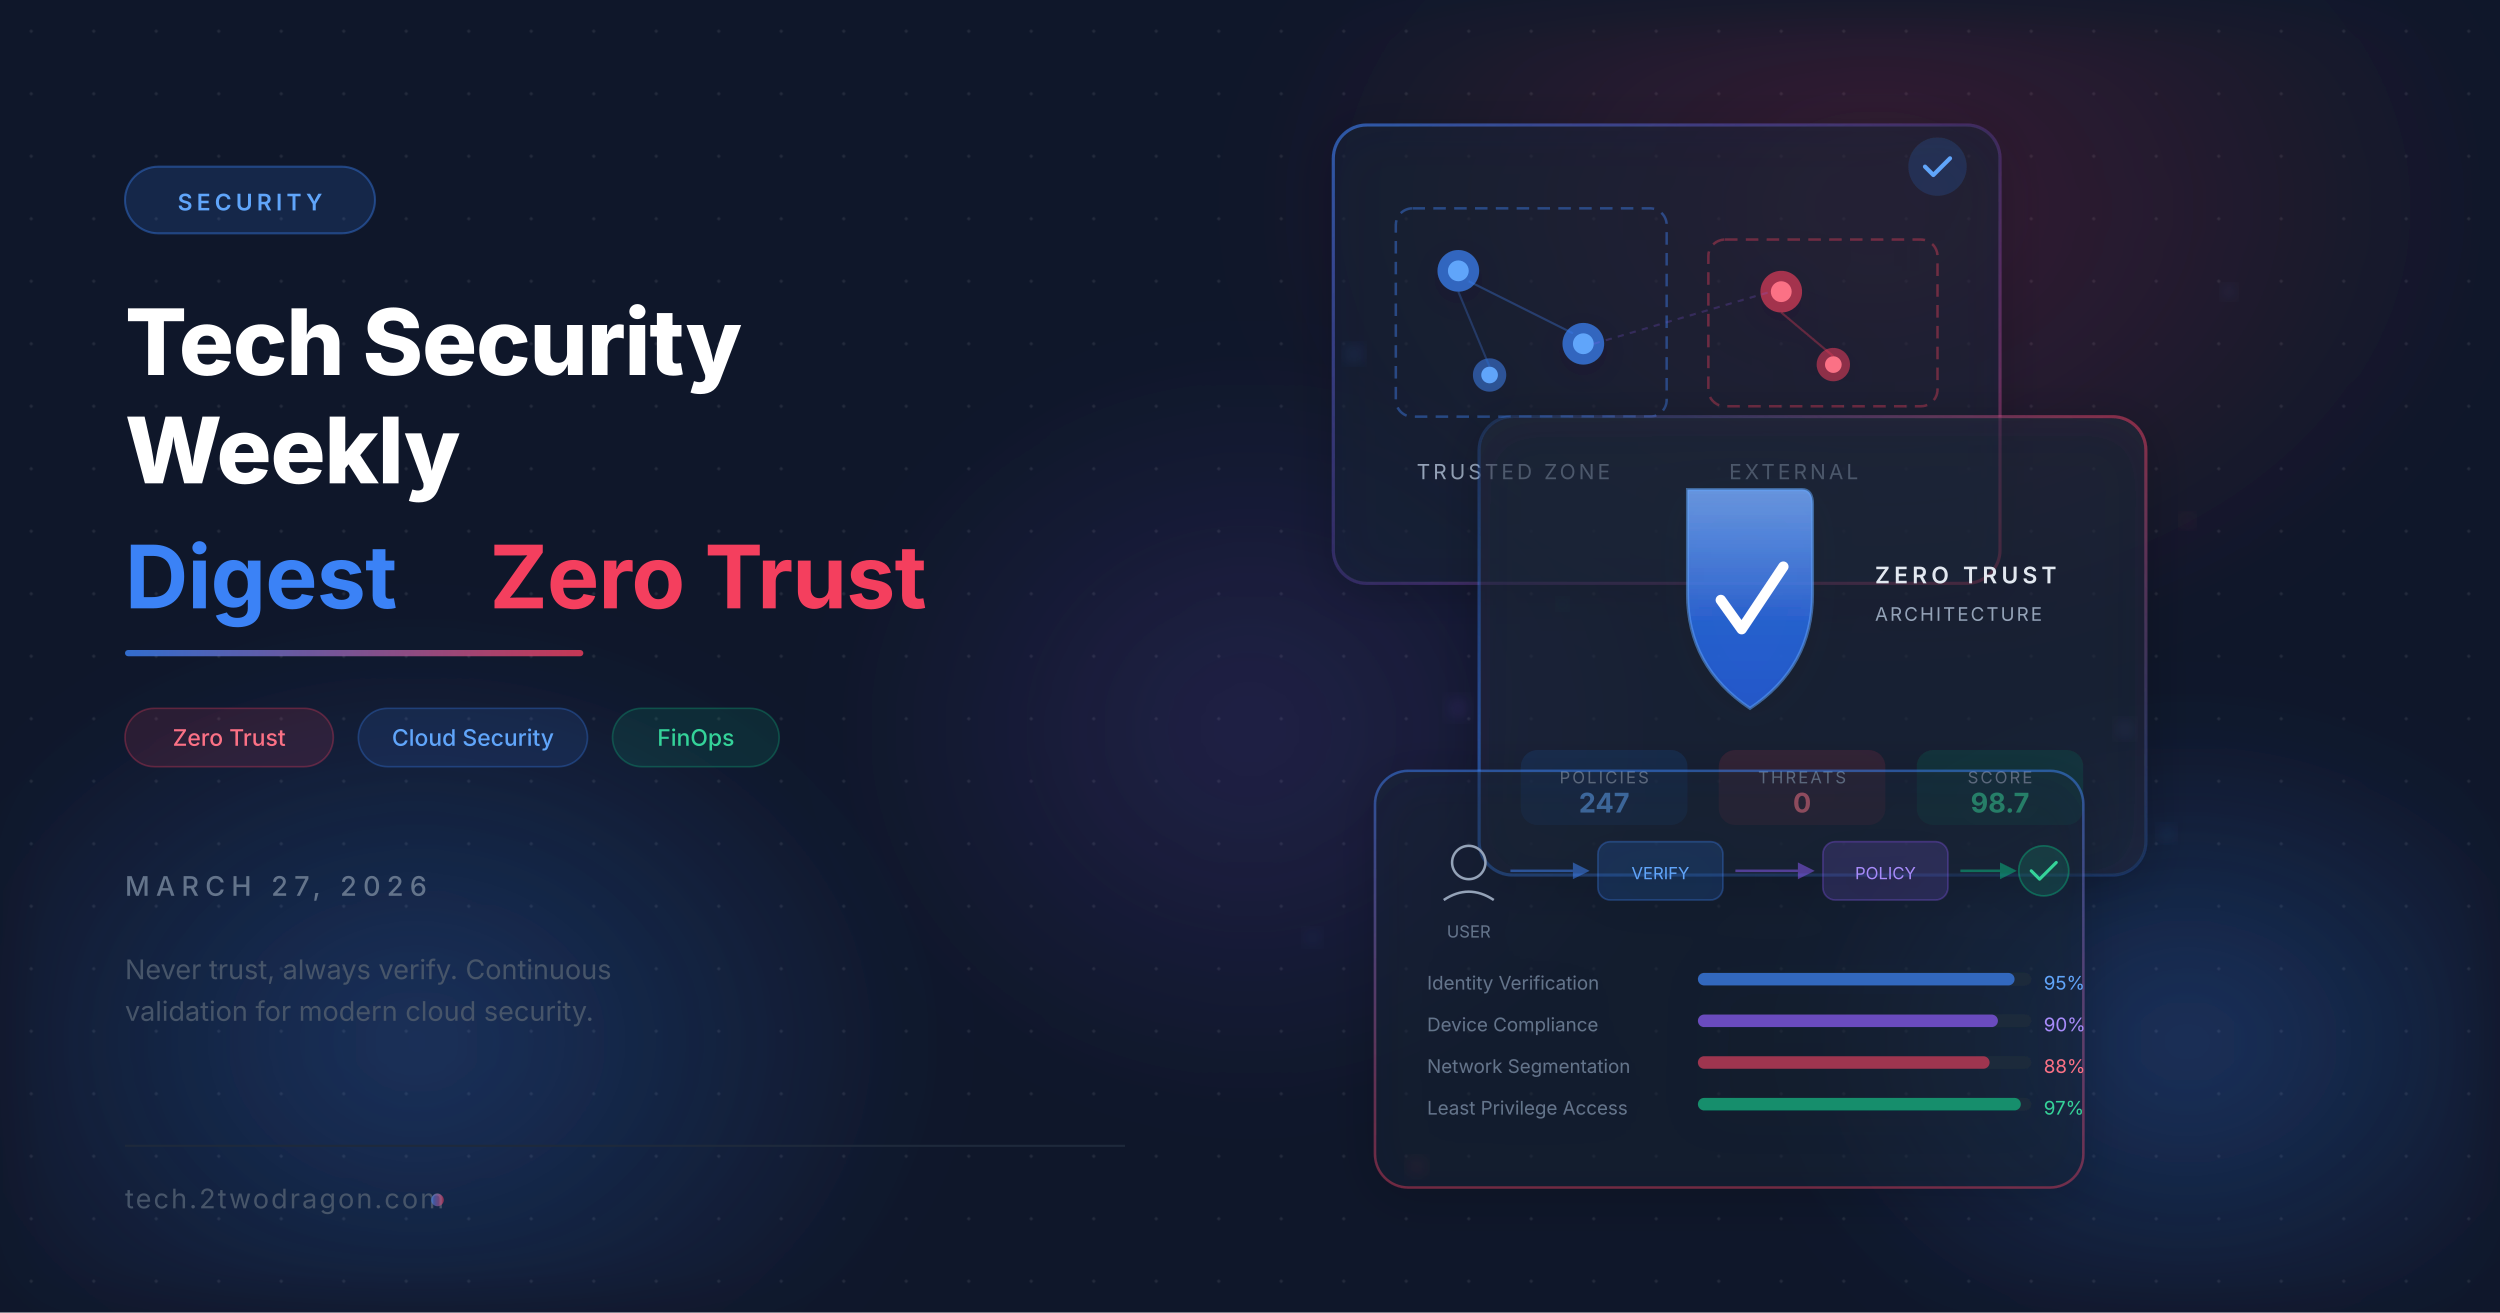
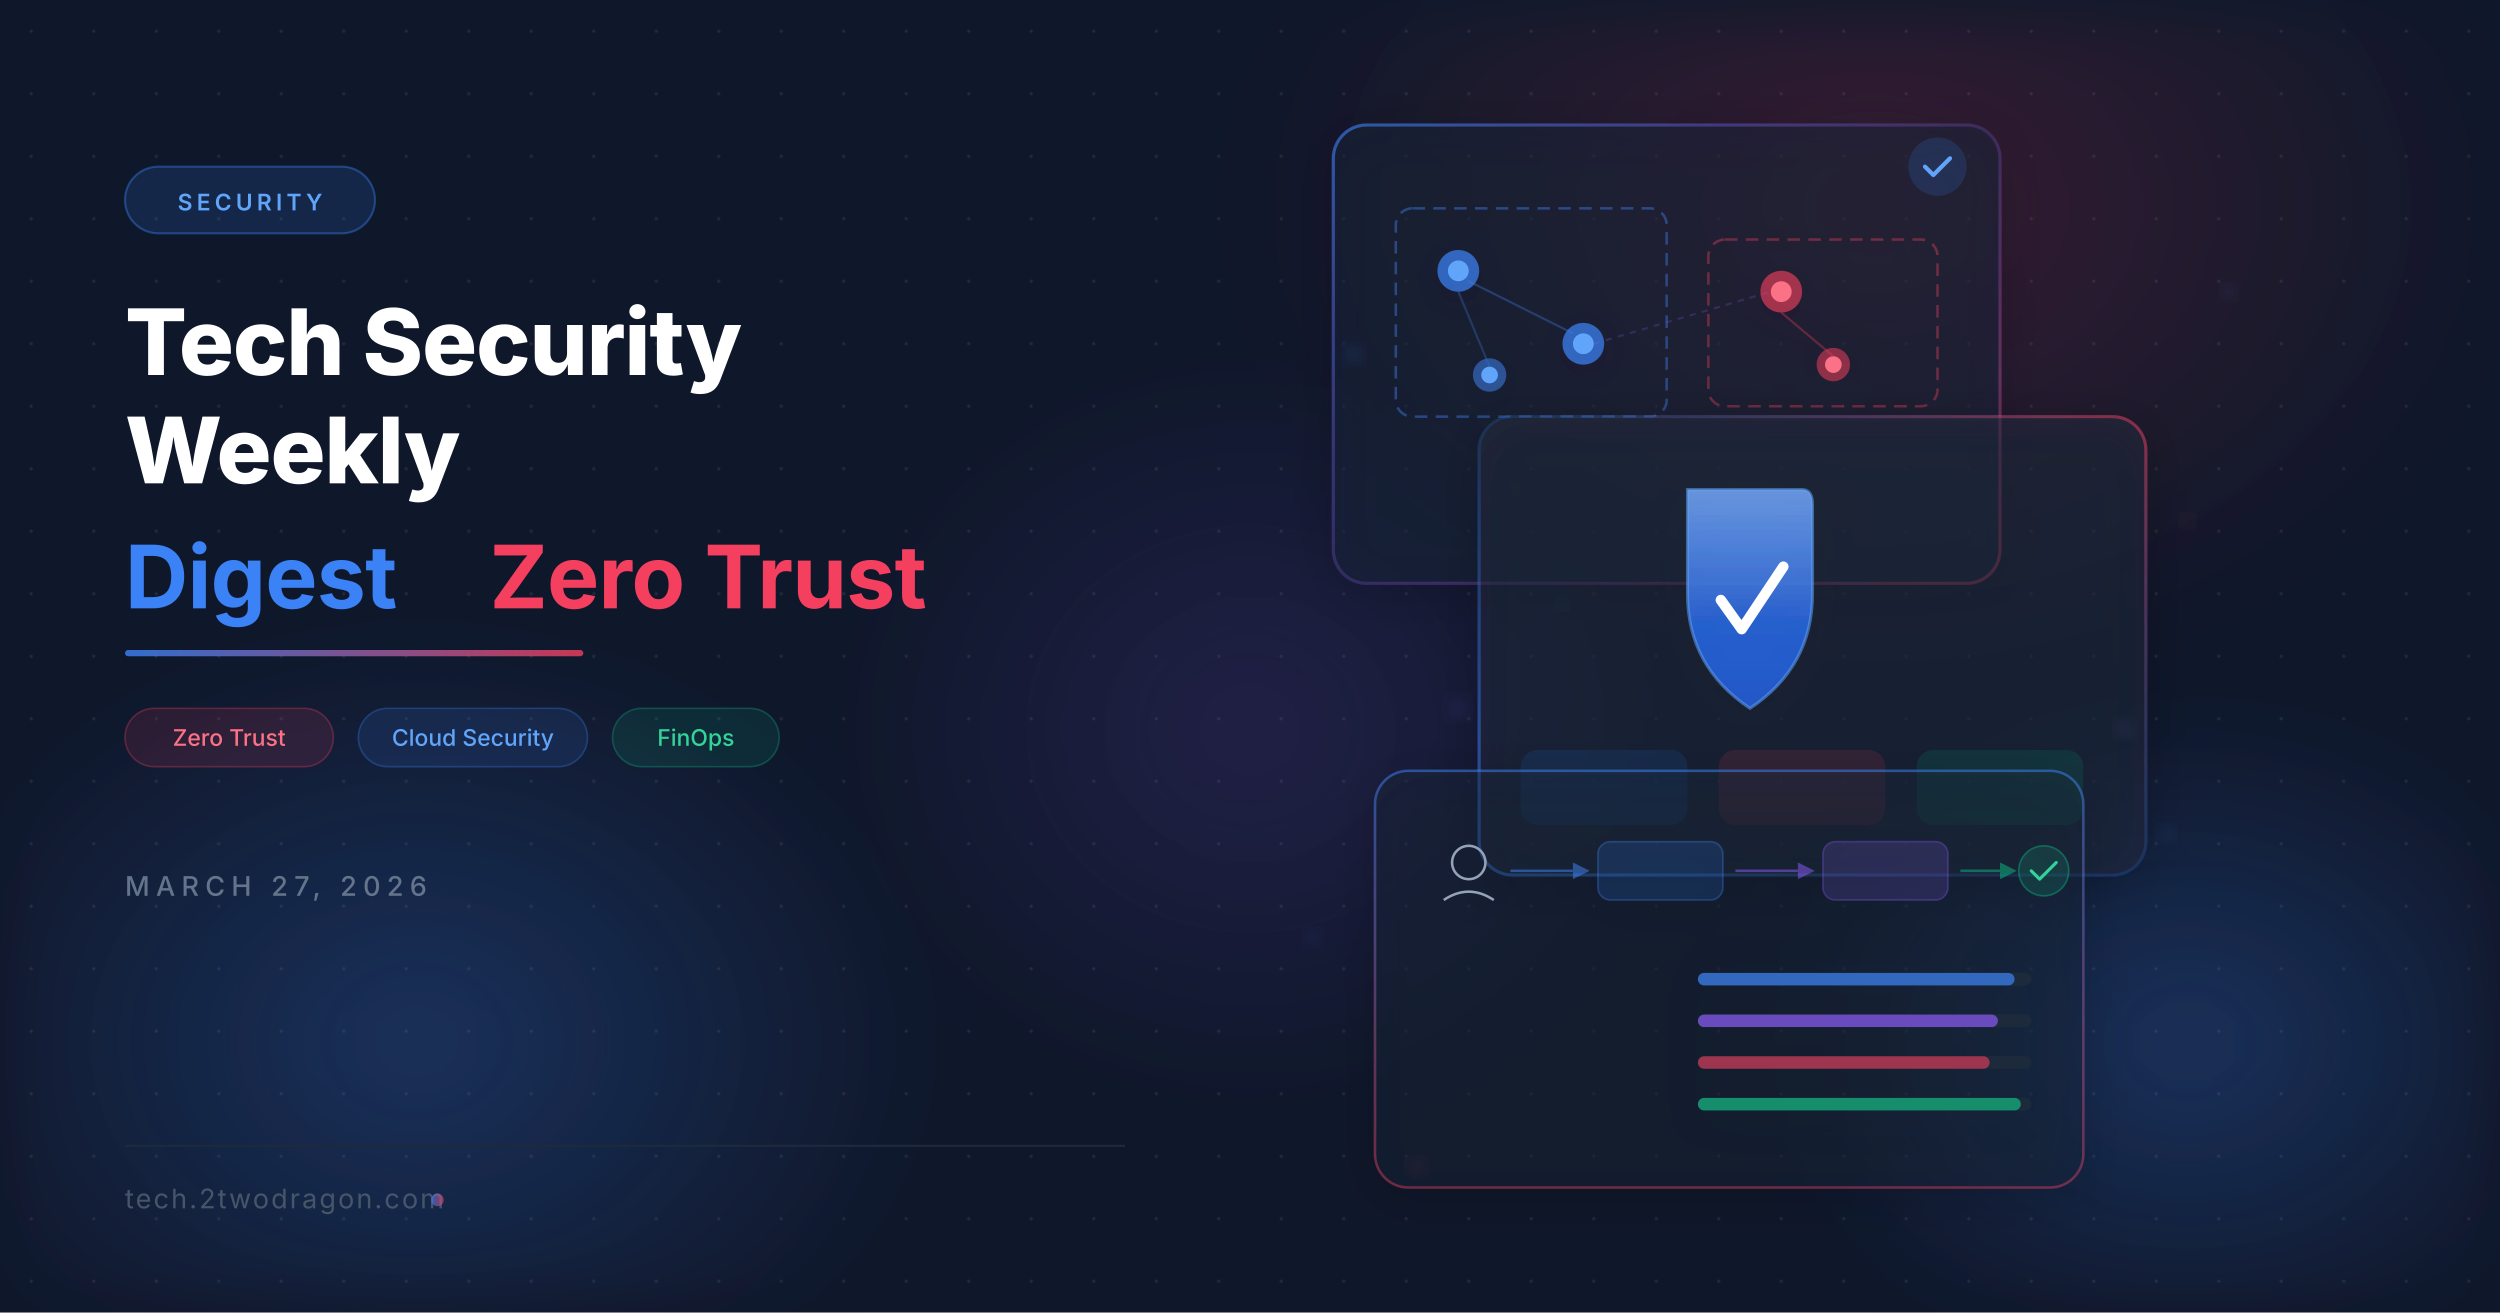
<svg xmlns="http://www.w3.org/2000/svg" viewBox="0 0 1200 630" width="1200" height="630">
  <defs>
    <filter id="glassBlur" x="-20%" y="-20%" width="140%" height="140%">
      <feGaussianBlur in="SourceGraphic" stdDeviation="8" result="blur" />
      <feColorMatrix in="blur" type="matrix" values="1 0 0 0 0  0 1 0 0 0  0 0 1 0 0  0 0 0 0.6 0" />
    </filter>
    <filter id="glow" x="-50%" y="-50%" width="200%" height="200%">
      <feGaussianBlur in="SourceGraphic" stdDeviation="20" result="blur" />
      <feColorMatrix in="blur" type="matrix" values="1 0 0 0 0  0 1 0 0 0  0 0 1 0 0  0 0 0 0.7 0" />
    </filter>
    <filter id="cardShadow" x="-10%" y="-10%" width="130%" height="130%">
      <feDropShadow dx="0" dy="4" stdDeviation="12" flood-color="#000000" flood-opacity="0.4" />
    </filter>
    <filter id="particleGlow" x="-100%" y="-100%" width="300%" height="300%">
      <feGaussianBlur in="SourceGraphic" stdDeviation="4" />
    </filter>
    <linearGradient id="accentLine" x1="0" y1="0" x2="1" y2="0">
      <stop offset="0%" stop-color="#3b82f6" />
      <stop offset="100%" stop-color="#f43f5e" />
    </linearGradient>
    <radialGradient id="orbBlue" cx="50%" cy="50%" r="50%">
      <stop offset="0%" stop-color="#3b82f6" stop-opacity="0.35" />
      <stop offset="100%" stop-color="#3b82f6" stop-opacity="0" />
    </radialGradient>
    <radialGradient id="orbCoral" cx="50%" cy="50%" r="50%">
      <stop offset="0%" stop-color="#f43f5e" stop-opacity="0.25" />
      <stop offset="100%" stop-color="#f43f5e" stop-opacity="0" />
    </radialGradient>
    <radialGradient id="orbPurple" cx="50%" cy="50%" r="50%">
      <stop offset="0%" stop-color="#8b5cf6" stop-opacity="0.2" />
      <stop offset="100%" stop-color="#8b5cf6" stop-opacity="0" />
    </radialGradient>
    <linearGradient id="cardBorder1" x1="0" y1="0" x2="1" y2="1">
      <stop offset="0%" stop-color="#3b82f6" stop-opacity="0.6" />
      <stop offset="50%" stop-color="#8b5cf6" stop-opacity="0.2" />
      <stop offset="100%" stop-color="#f43f5e" stop-opacity="0.5" />
    </linearGradient>
    <linearGradient id="cardBorder2" x1="1" y1="0" x2="0" y2="1">
      <stop offset="0%" stop-color="#f43f5e" stop-opacity="0.5" />
      <stop offset="50%" stop-color="#3b82f6" stop-opacity="0.15" />
      <stop offset="100%" stop-color="#3b82f6" stop-opacity="0.6" />
    </linearGradient>
    <linearGradient id="cardBorder3" x1="0.5" y1="0" x2="0.5" y2="1">
      <stop offset="0%" stop-color="#3b82f6" stop-opacity="0.5" />
      <stop offset="100%" stop-color="#f43f5e" stop-opacity="0.4" />
    </linearGradient>
    <linearGradient id="shieldGrad" x1="0" y1="0" x2="0" y2="1">
      <stop offset="0%" stop-color="#3b82f6" />
      <stop offset="100%" stop-color="#2563eb" />
    </linearGradient>
    <linearGradient id="shieldHighlight" x1="0" y1="0" x2="0" y2="1">
      <stop offset="0%" stop-color="#ffffff" stop-opacity="0.25" />
      <stop offset="60%" stop-color="#ffffff" stop-opacity="0" />
    </linearGradient>
    <pattern id="dotGrid" x="0" y="0" width="30" height="30" patternUnits="userSpaceOnUse">
      <circle cx="15" cy="15" r="0.8" fill="#ffffff" opacity="0.08" />
    </pattern>
  </defs>
  <rect width="1200" height="630" fill="#0f172a" />
  <rect width="1200" height="630" fill="url(#dotGrid)" />
  <ellipse cx="200" cy="500" rx="250" ry="200" fill="url(#orbBlue)" filter="url(#glow)" />
  <ellipse cx="900" cy="100" rx="300" ry="220" fill="url(#orbCoral)" filter="url(#glow)" />
  <ellipse cx="600" cy="350" rx="200" ry="180" fill="url(#orbPurple)" filter="url(#glow)" />
  <ellipse cx="1050" cy="500" rx="200" ry="160" fill="url(#orbBlue)" filter="url(#glow)" />
  <g filter="url(#cardShadow)">
    <rect x="640" y="60" width="320" height="220" rx="16" fill="#1e293b" fill-opacity="0.45" />
    <rect x="640" y="60" width="320" height="220" rx="16" fill="none" stroke="url(#cardBorder1)" stroke-width="1.5" />
    <rect x="670" y="100" width="130" height="100" rx="8" fill="none" stroke="#3b82f6" stroke-opacity="0.4" stroke-width="1.2" stroke-dasharray="6 4" />
    <rect x="820" y="115" width="110" height="80" rx="8" fill="none" stroke="#f43f5e" stroke-opacity="0.35" stroke-width="1.2" stroke-dasharray="6 4" />
    <circle cx="700" cy="130" r="10" fill="#3b82f6" fill-opacity="0.7" />
    <circle cx="700" cy="130" r="5" fill="#60a5fa" />
    <circle cx="760" cy="165" r="10" fill="#3b82f6" fill-opacity="0.7" />
    <circle cx="760" cy="165" r="5" fill="#60a5fa" />
    <circle cx="715" cy="180" r="8" fill="#3b82f6" fill-opacity="0.5" />
    <circle cx="715" cy="180" r="4" fill="#60a5fa" />
    <circle cx="855" cy="140" r="10" fill="#f43f5e" fill-opacity="0.6" />
    <circle cx="855" cy="140" r="5" fill="#fb7185" />
    <circle cx="880" cy="175" r="8" fill="#f43f5e" fill-opacity="0.5" />
    <circle cx="880" cy="175" r="4" fill="#fb7185" />
    <line x1="705" y1="135" x2="755" y2="160" stroke="#3b82f6" stroke-opacity="0.3" stroke-width="1" />
    <line x1="700" y1="140" x2="715" y2="176" stroke="#3b82f6" stroke-opacity="0.25" stroke-width="1" />
    <line x1="765" y1="165" x2="850" y2="140" stroke="#8b5cf6" stroke-opacity="0.2" stroke-width="1" stroke-dasharray="3 3" />
    <line x1="855" y1="150" x2="880" y2="171" stroke="#f43f5e" stroke-opacity="0.3" stroke-width="1" />
-     <text x="680" y="230" font-family="system-ui, -apple-system, sans-serif" font-size="10" fill="#94a3b8" letter-spacing="1.5">TRUSTED ZONE</text>
-     <text x="830" y="230" font-family="system-ui, -apple-system, sans-serif" font-size="10" fill="#94a3b8" letter-spacing="1.5">EXTERNAL</text>
    <circle cx="930" cy="80" r="14" fill="#3b82f6" fill-opacity="0.15" />
    <path d="M924,80 L928,84 L936,76" fill="none" stroke="#60a5fa" stroke-width="2" stroke-linecap="round" stroke-linejoin="round" />
  </g>
  <g filter="url(#cardShadow)">
    <rect x="710" y="200" width="320" height="220" rx="16" fill="#1e293b" fill-opacity="0.5" />
    <rect x="710" y="200" width="320" height="220" rx="16" fill="none" stroke="url(#cardBorder2)" stroke-width="1.5" />
    <g transform="translate(810, 240)">
      <path d="M0,-5 L55,-5 Q60,-5 60,2 L60,45 Q60,80 30,100 Q0,80 0,45 Z" fill="url(#shieldGrad)" fill-opacity="0.8" />
      <path d="M0,-5 L55,-5 Q60,-5 60,2 L60,45 Q60,80 30,100 Q0,80 0,45 Z" fill="url(#shieldHighlight)" />
      <path d="M0,-5 L55,-5 Q60,-5 60,2 L60,45 Q60,80 30,100 Q0,80 0,45 Z" fill="none" stroke="#60a5fa" stroke-opacity="0.5" stroke-width="1.5" />
      <path d="M16,48 L26,62 L46,32" fill="none" stroke="#ffffff" stroke-width="5" stroke-linecap="round" stroke-linejoin="round" />
    </g>
-     <text x="900" y="280" font-family="system-ui, -apple-system, sans-serif" font-size="11" fill="#e2e8f0" font-weight="600" letter-spacing="2">ZERO TRUST</text>
-     <text x="900" y="298" font-family="system-ui, -apple-system, sans-serif" font-size="9" fill="#94a3b8" letter-spacing="1">ARCHITECTURE</text>
    <g transform="translate(730, 360)">
      <rect width="80" height="36" rx="8" fill="#3b82f6" fill-opacity="0.12" />
-       <text x="40" y="16" font-family="system-ui, -apple-system, sans-serif" font-size="8" fill="#94a3b8" text-anchor="middle" letter-spacing="1">POLICIES</text>
-       <text x="40" y="30" font-family="system-ui, -apple-system, sans-serif" font-size="13" fill="#60a5fa" text-anchor="middle" font-weight="bold">247</text>
    </g>
    <g transform="translate(825, 360)">
      <rect width="80" height="36" rx="8" fill="#f43f5e" fill-opacity="0.12" />
-       <text x="40" y="16" font-family="system-ui, -apple-system, sans-serif" font-size="8" fill="#94a3b8" text-anchor="middle" letter-spacing="1">THREATS</text>
-       <text x="40" y="30" font-family="system-ui, -apple-system, sans-serif" font-size="13" fill="#fb7185" text-anchor="middle" font-weight="bold">0</text>
    </g>
    <g transform="translate(920, 360)">
      <rect width="80" height="36" rx="8" fill="#10b981" fill-opacity="0.12" />
-       <text x="40" y="16" font-family="system-ui, -apple-system, sans-serif" font-size="8" fill="#94a3b8" text-anchor="middle" letter-spacing="1">SCORE</text>
-       <text x="40" y="30" font-family="system-ui, -apple-system, sans-serif" font-size="13" fill="#34d399" text-anchor="middle" font-weight="bold">98.7</text>
    </g>
  </g>
  <g filter="url(#cardShadow)">
    <rect x="660" y="370" width="340" height="200" rx="16" fill="#1e293b" fill-opacity="0.4" />
    <rect x="660" y="370" width="340" height="200" rx="16" fill="none" stroke="url(#cardBorder3)" stroke-width="1.2" />
    <g transform="translate(685, 400)">
      <circle cx="20" cy="14" r="8" fill="none" stroke="#94a3b8" stroke-width="1.2" />
      <path d="M8,32 Q20,24 32,32" fill="none" stroke="#94a3b8" stroke-width="1.2" />
-       <text x="20" y="50" font-family="system-ui, -apple-system, sans-serif" font-size="8" fill="#64748b" text-anchor="middle">USER</text>
      <line x1="40" y1="18" x2="70" y2="18" stroke="#3b82f6" stroke-opacity="0.5" stroke-width="1.2" />
      <polygon points="70,14 78,18 70,22" fill="#3b82f6" fill-opacity="0.5" />
      <rect x="82" y="4" width="60" height="28" rx="6" fill="#3b82f6" fill-opacity="0.15" stroke="#3b82f6" stroke-opacity="0.3" stroke-width="0.8" />
-       <text x="112" y="22" font-family="system-ui, -apple-system, sans-serif" font-size="8" fill="#60a5fa" text-anchor="middle">VERIFY</text>
      <line x1="148" y1="18" x2="178" y2="18" stroke="#8b5cf6" stroke-opacity="0.5" stroke-width="1.2" />
      <polygon points="178,14 186,18 178,22" fill="#8b5cf6" fill-opacity="0.5" />
      <rect x="190" y="4" width="60" height="28" rx="6" fill="#8b5cf6" fill-opacity="0.15" stroke="#8b5cf6" stroke-opacity="0.3" stroke-width="0.8" />
-       <text x="220" y="22" font-family="system-ui, -apple-system, sans-serif" font-size="8" fill="#a78bfa" text-anchor="middle">POLICY</text>
      <line x1="256" y1="18" x2="275" y2="18" stroke="#10b981" stroke-opacity="0.5" stroke-width="1.2" />
      <polygon points="275,14 283,18 275,22" fill="#10b981" fill-opacity="0.5" />
      <circle cx="296" cy="18" r="12" fill="#10b981" fill-opacity="0.15" stroke="#10b981" stroke-opacity="0.4" stroke-width="0.8" />
      <path d="M290,18 L294,22 L302,14" fill="none" stroke="#34d399" stroke-width="1.5" stroke-linecap="round" stroke-linejoin="round" />
    </g>
    <g transform="translate(685, 475)">
-       <text x="0" y="0" font-family="system-ui, -apple-system, sans-serif" font-size="9" fill="#64748b">Identity Verification</text>
      <rect x="130" y="-8" width="160" height="6" rx="3" fill="#1e293b" />
      <rect x="130" y="-8" width="152" height="6" rx="3" fill="#3b82f6" fill-opacity="0.7" />
-       <text x="296" y="0" font-family="system-ui, -apple-system, sans-serif" font-size="9" fill="#60a5fa">95%</text>
    </g>
    <g transform="translate(685, 495)">
-       <text x="0" y="0" font-family="system-ui, -apple-system, sans-serif" font-size="9" fill="#64748b">Device Compliance</text>
      <rect x="130" y="-8" width="160" height="6" rx="3" fill="#1e293b" />
      <rect x="130" y="-8" width="144" height="6" rx="3" fill="#8b5cf6" fill-opacity="0.7" />
-       <text x="296" y="0" font-family="system-ui, -apple-system, sans-serif" font-size="9" fill="#a78bfa">90%</text>
    </g>
    <g transform="translate(685, 515)">
-       <text x="0" y="0" font-family="system-ui, -apple-system, sans-serif" font-size="9" fill="#64748b">Network Segmentation</text>
      <rect x="130" y="-8" width="160" height="6" rx="3" fill="#1e293b" />
      <rect x="130" y="-8" width="140" height="6" rx="3" fill="#f43f5e" fill-opacity="0.6" />
-       <text x="296" y="0" font-family="system-ui, -apple-system, sans-serif" font-size="9" fill="#fb7185">88%</text>
    </g>
    <g transform="translate(685, 535)">
-       <text x="0" y="0" font-family="system-ui, -apple-system, sans-serif" font-size="9" fill="#64748b">Least Privilege Access</text>
      <rect x="130" y="-8" width="160" height="6" rx="3" fill="#1e293b" />
      <rect x="130" y="-8" width="155" height="6" rx="3" fill="#10b981" fill-opacity="0.7" />
-       <text x="296" y="0" font-family="system-ui, -apple-system, sans-serif" font-size="9" fill="#34d399">97%</text>
    </g>
  </g>
  <circle cx="650" cy="170" r="2" fill="#3b82f6" opacity="0.6" filter="url(#particleGlow)" />
  <circle cx="1050" cy="250" r="1.5" fill="#f43f5e" opacity="0.5" filter="url(#particleGlow)" />
  <circle cx="700" cy="340" r="2.5" fill="#8b5cf6" opacity="0.4" filter="url(#particleGlow)" />
  <circle cx="1040" cy="400" r="1.8" fill="#3b82f6" opacity="0.5" filter="url(#particleGlow)" />
  <circle cx="680" cy="560" r="2" fill="#f43f5e" opacity="0.4" filter="url(#particleGlow)" />
  <circle cx="1070" cy="140" r="1.5" fill="#60a5fa" opacity="0.6" filter="url(#particleGlow)" />
  <circle cx="750" cy="290" r="1.2" fill="#34d399" opacity="0.5" filter="url(#particleGlow)" />
  <circle cx="1020" cy="350" r="2" fill="#a78bfa" opacity="0.4" filter="url(#particleGlow)" />
  <circle cx="630" cy="450" r="1.8" fill="#60a5fa" opacity="0.35" filter="url(#particleGlow)" />
  <rect x="60" y="80" width="120" height="32" rx="16" fill="#3b82f6" fill-opacity="0.15" stroke="#3b82f6" stroke-opacity="0.4" stroke-width="1" />
  <text x="120" y="101" font-family="system-ui, -apple-system, sans-serif" font-size="11" fill="#60a5fa" text-anchor="middle" letter-spacing="2" font-weight="600">SECURITY</text>
  <text x="60" y="180" font-family="system-ui, -apple-system, sans-serif" font-size="44" fill="#ffffff" font-weight="800" letter-spacing="-0.5">Tech Security</text>
  <text x="60" y="232" font-family="system-ui, -apple-system, sans-serif" font-size="44" fill="#ffffff" font-weight="800" letter-spacing="-0.5">Weekly</text>
  <text x="60" y="292" font-family="system-ui, -apple-system, sans-serif" font-size="42" fill="#3b82f6" font-weight="700" letter-spacing="-0.3">Digest</text>
  <text x="235" y="292" font-family="system-ui, -apple-system, sans-serif" font-size="42" fill="#f43f5e" font-weight="700" letter-spacing="-0.3">Zero Trust</text>
  <rect x="60" y="312" width="220" height="3" rx="1.5" fill="url(#accentLine)" opacity="0.8" />
  <g transform="translate(60, 340)">
    <rect width="100" height="28" rx="14" fill="#f43f5e" fill-opacity="0.12" stroke="#f43f5e" stroke-opacity="0.3" stroke-width="0.8" />
    <text x="50" y="18" font-family="system-ui, -apple-system, sans-serif" font-size="11" fill="#fb7185" text-anchor="middle" font-weight="500">Zero Trust</text>
  </g>
  <g transform="translate(172, 340)">
    <rect width="110" height="28" rx="14" fill="#3b82f6" fill-opacity="0.12" stroke="#3b82f6" stroke-opacity="0.3" stroke-width="0.8" />
    <text x="55" y="18" font-family="system-ui, -apple-system, sans-serif" font-size="11" fill="#60a5fa" text-anchor="middle" font-weight="500">Cloud Security</text>
  </g>
  <g transform="translate(294, 340)">
    <rect width="80" height="28" rx="14" fill="#10b981" fill-opacity="0.12" stroke="#10b981" stroke-opacity="0.3" stroke-width="0.8" />
    <text x="40" y="18" font-family="system-ui, -apple-system, sans-serif" font-size="11" fill="#34d399" text-anchor="middle" font-weight="500">FinOps</text>
  </g>
  <text x="60" y="430" font-family="system-ui, -apple-system, sans-serif" font-size="13" fill="#64748b" letter-spacing="3" font-weight="500">MARCH 27, 2026</text>
-   <text x="60" y="470" font-family="system-ui, -apple-system, sans-serif" font-size="13" fill="#475569">Never trust, always verify. Continuous</text>
-   <text x="60" y="490" font-family="system-ui, -apple-system, sans-serif" font-size="13" fill="#475569">validation for modern cloud security.</text>
  <line x1="60" y1="550" x2="540" y2="550" stroke="#1e293b" stroke-width="1" />
  <text x="60" y="580" font-family="system-ui, -apple-system, sans-serif" font-size="13" fill="#475569" letter-spacing="1">tech.2twodragon.com</text>
  <circle cx="210" cy="576" r="3" fill="url(#accentLine)" opacity="0.6" />
</svg>
